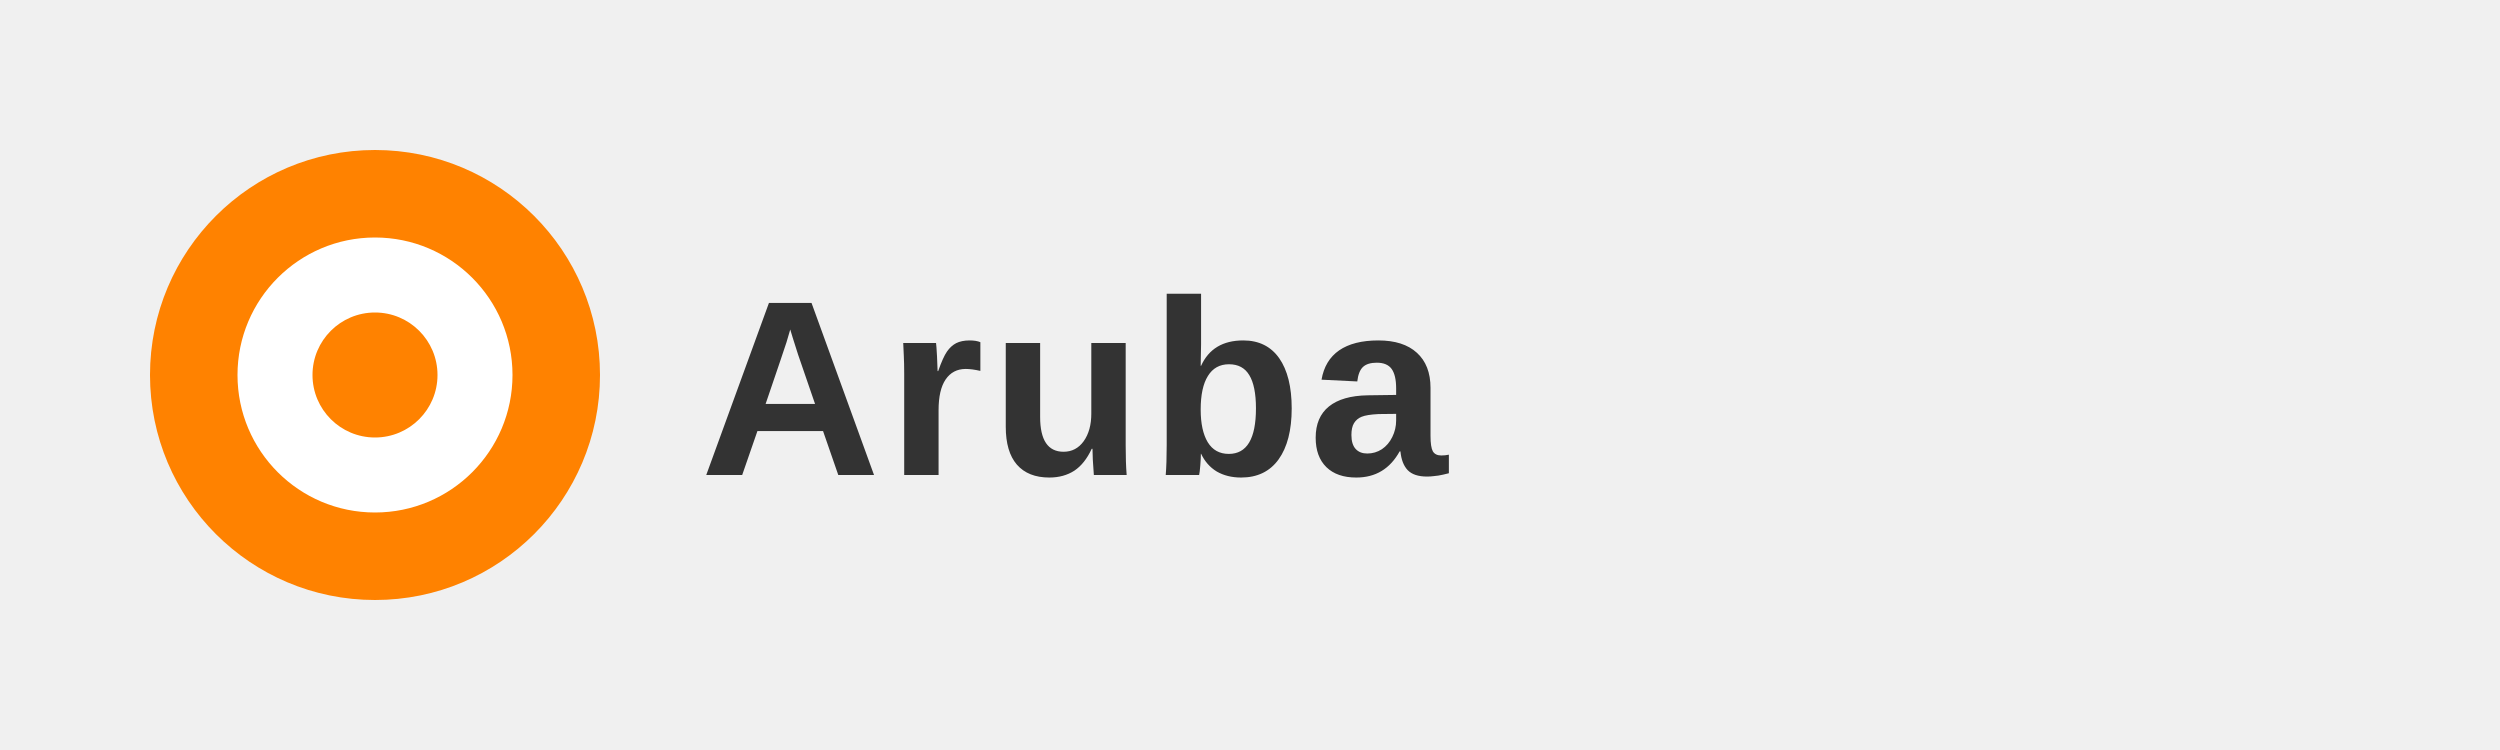
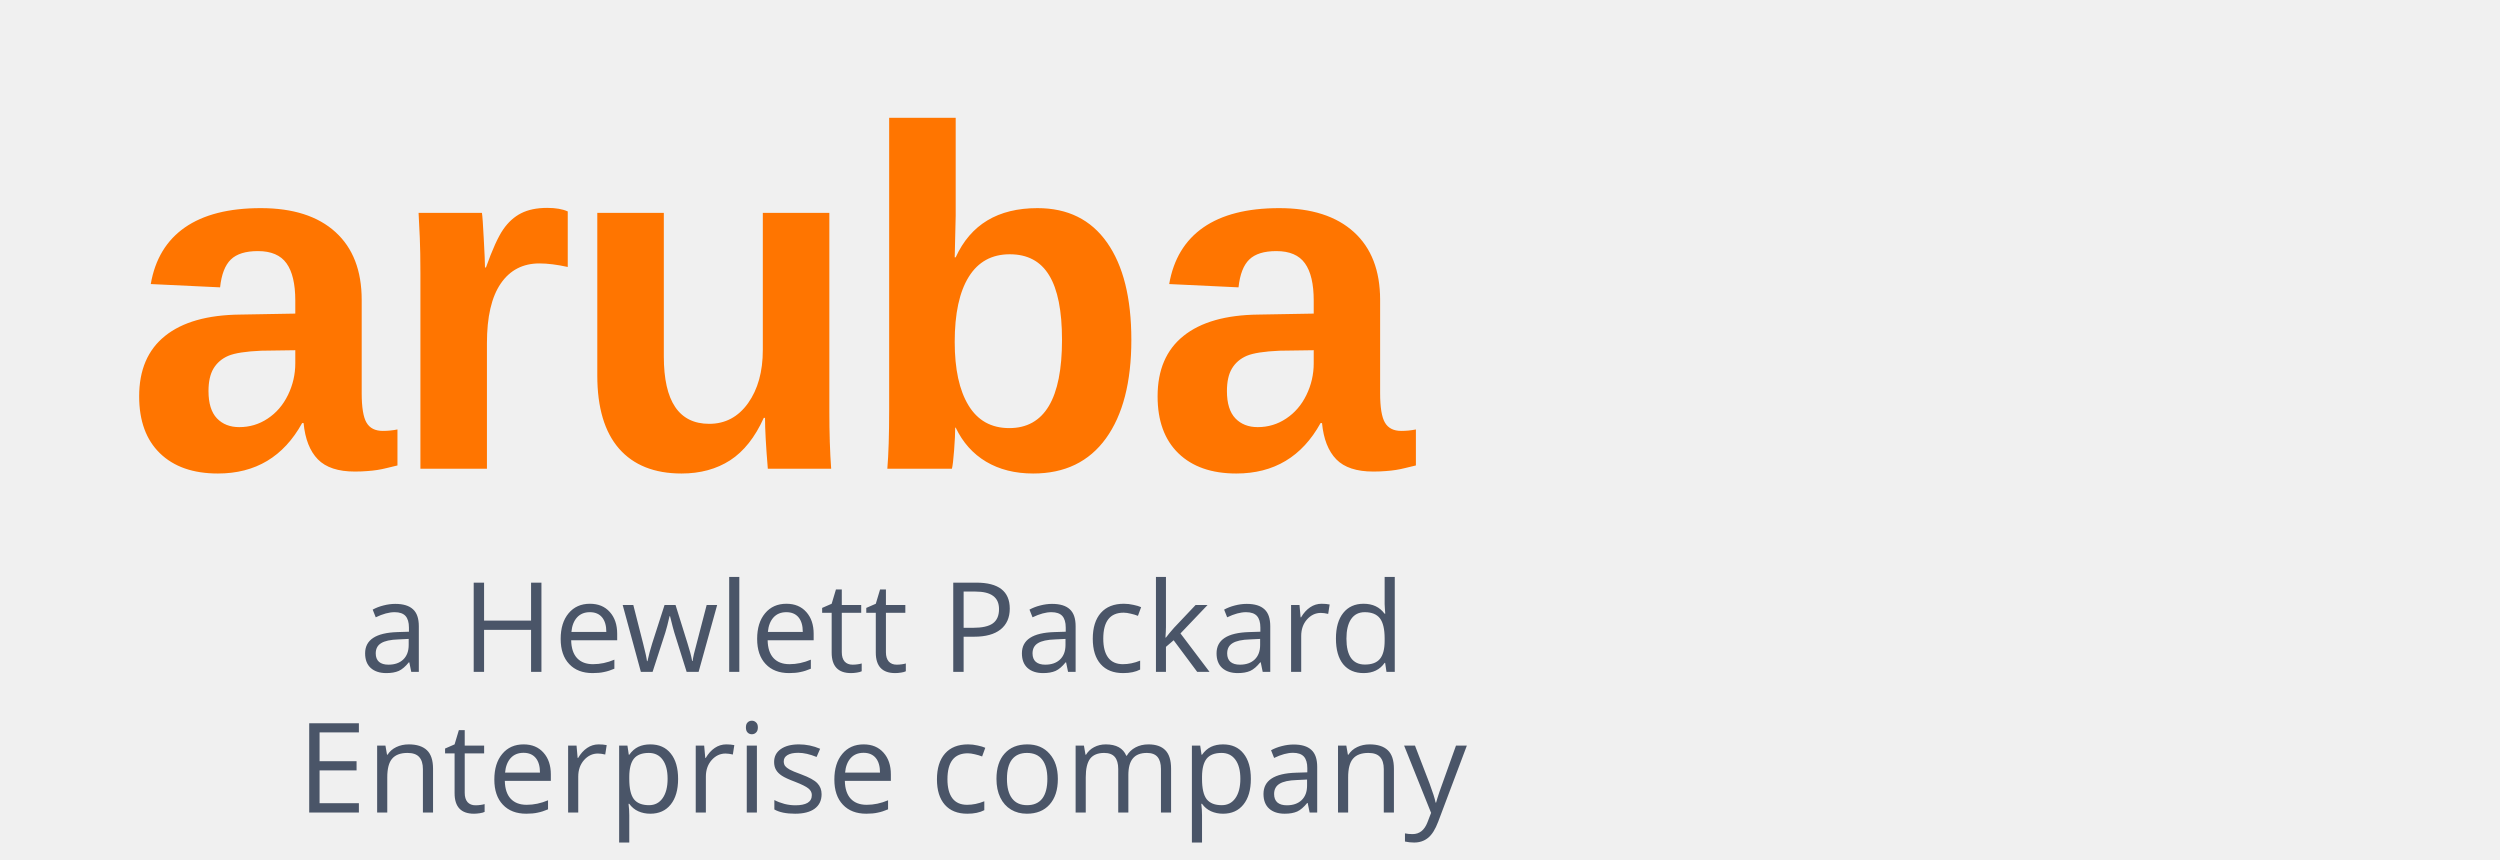
- <svg xmlns="http://www.w3.org/2000/svg" viewBox="0 0 200 60" role="img" aria-label="Aruba">
-   <circle cx="30" cy="30" r="18" fill="#FF8200" />
-   <circle cx="30" cy="30" r="11" fill="#ffffff" />
-   <circle cx="30" cy="30" r="5" fill="#FF8200" />
-   <text x="56" y="38" font-family="'Arial',sans-serif" font-weight="700" font-size="20" fill="#333333" letter-spacing="0.5">Aruba</text>
+ <svg xmlns="http://www.w3.org/2000/svg" viewBox="0 0 320 110" role="img" aria-label="Aruba">
+   <g transform="translate(4, 4)">
+     <text x="12" y="56" font-family="'Montserrat', 'Helvetica Neue', 'Arial', sans-serif" font-weight="700" font-size="62" letter-spacing="-1" fill="#FF7500">aruba</text>
+     <text x="42" y="82" font-family="'Open Sans', 'Helvetica Neue', 'Arial', sans-serif" font-weight="400" font-size="16" fill="#4A5568">a Hewlett Packard</text>
+     <text x="34" y="100" font-family="'Open Sans', 'Helvetica Neue', 'Arial', sans-serif" font-weight="400" font-size="16" fill="#4A5568">Enterprise company</text>
+   </g>
</svg>
